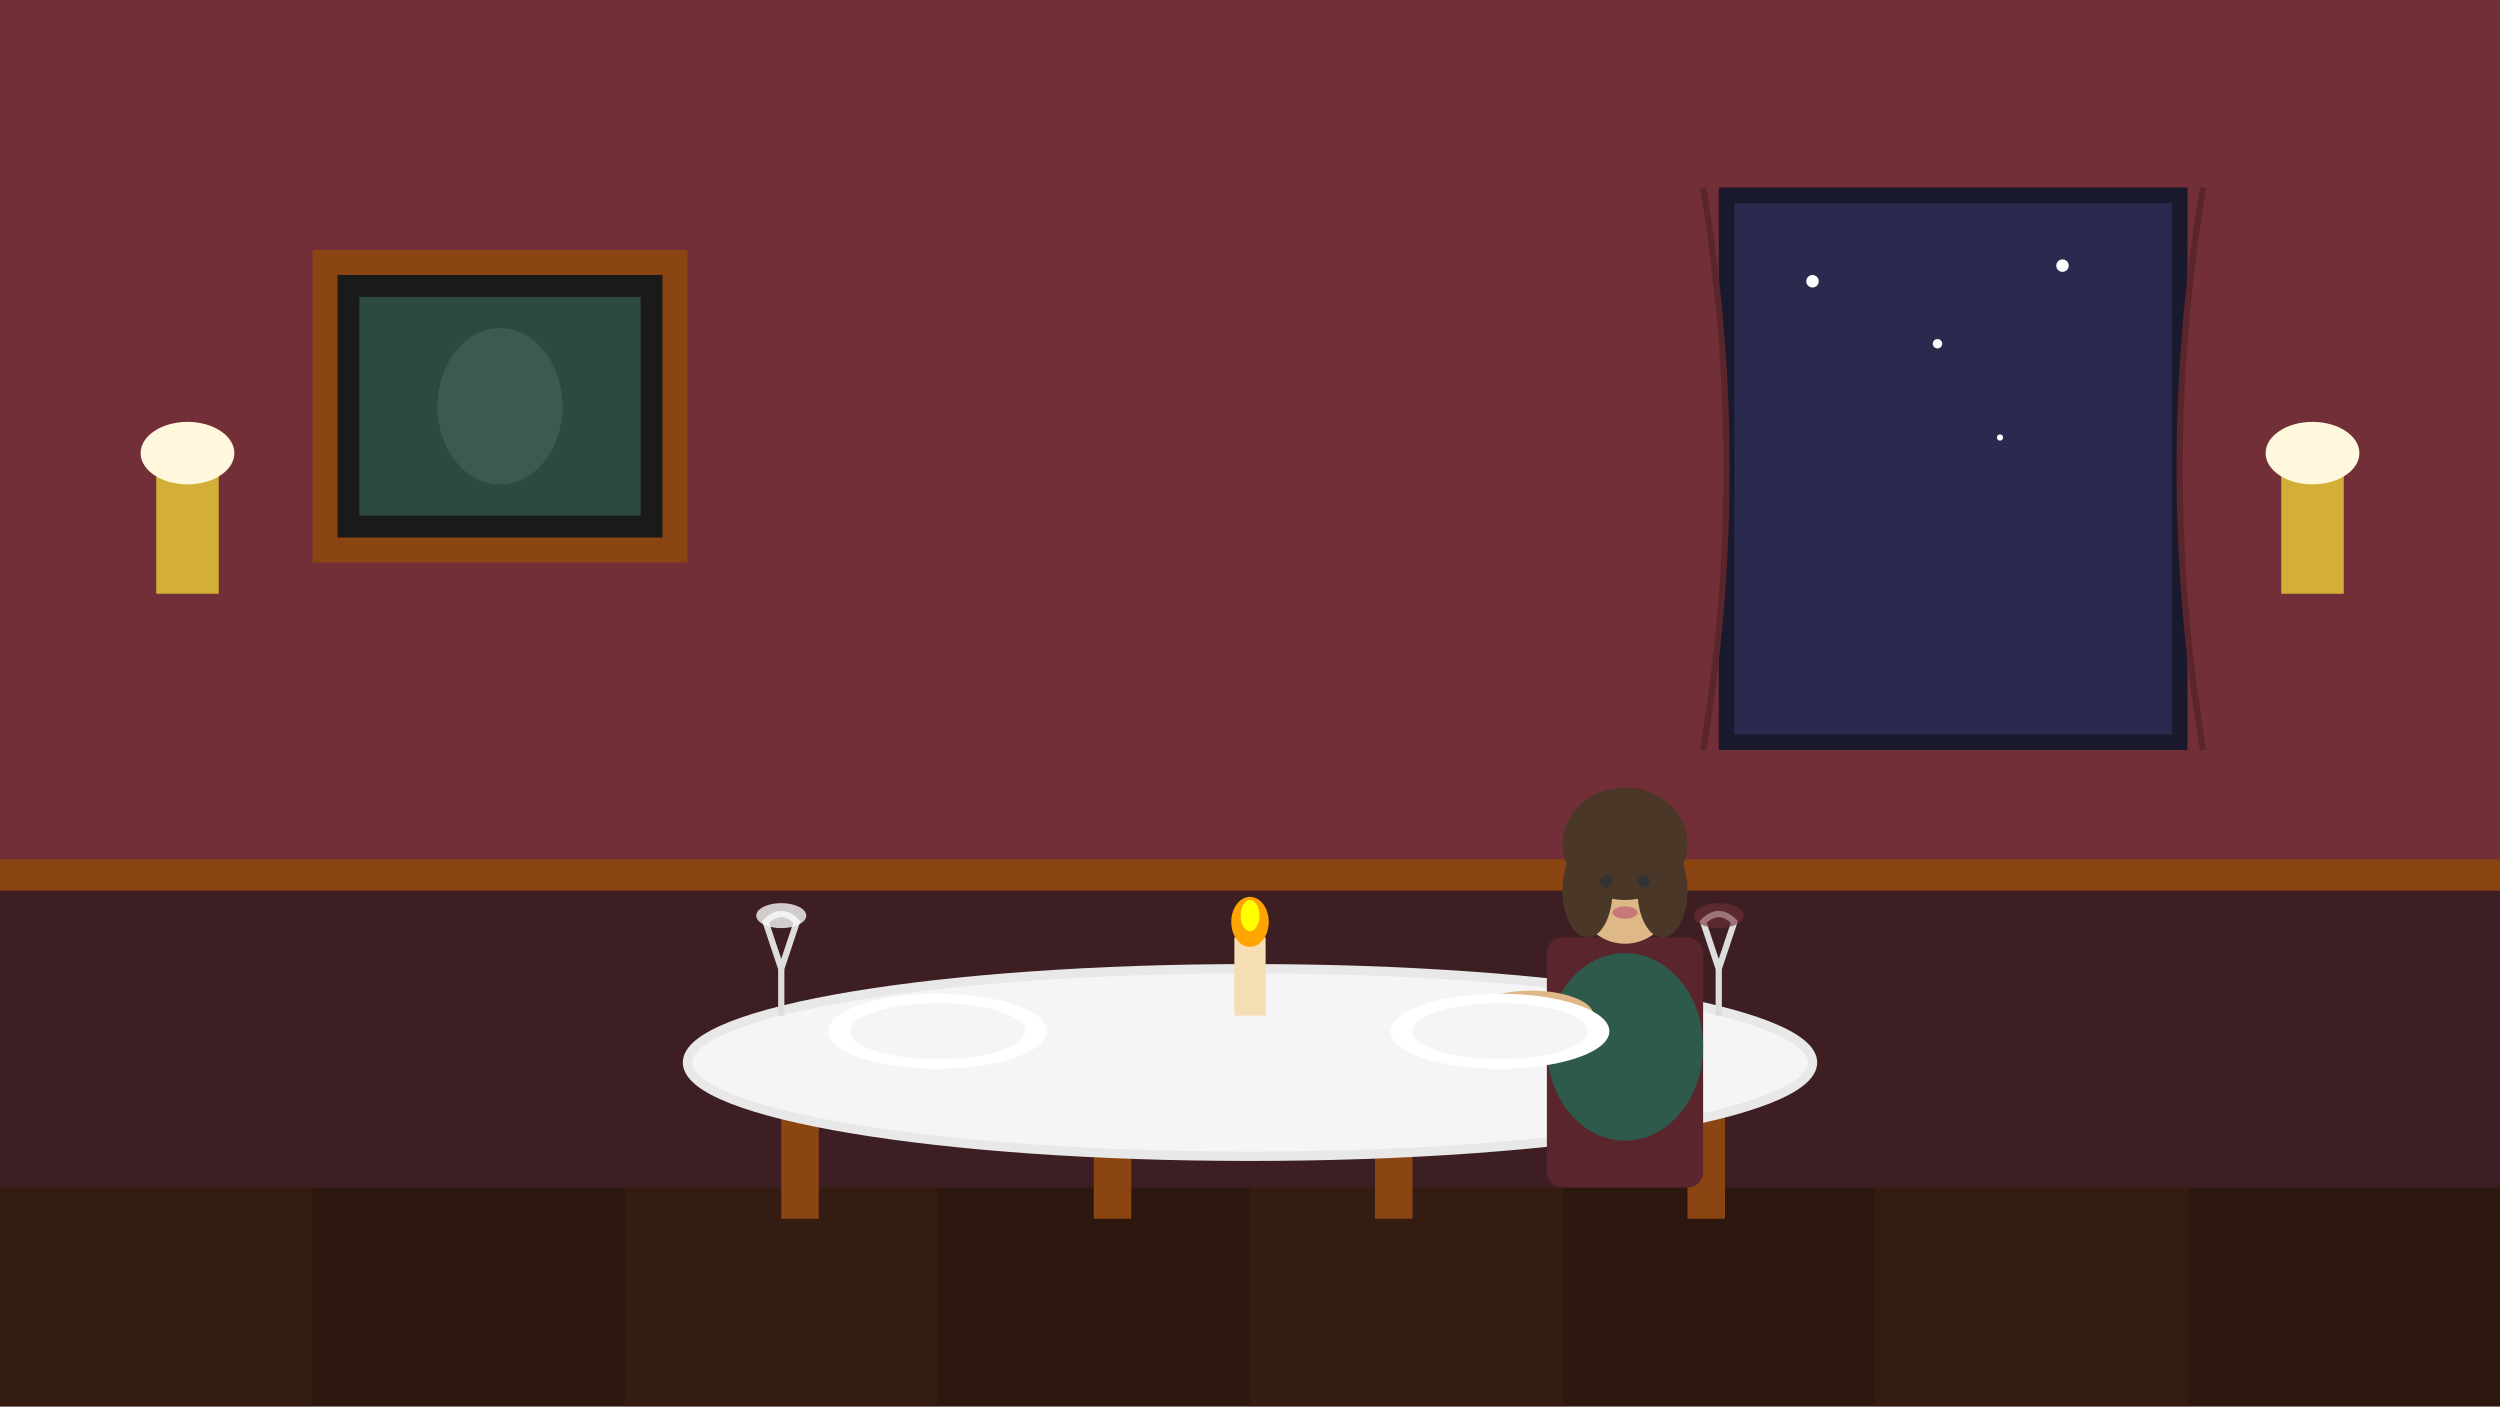
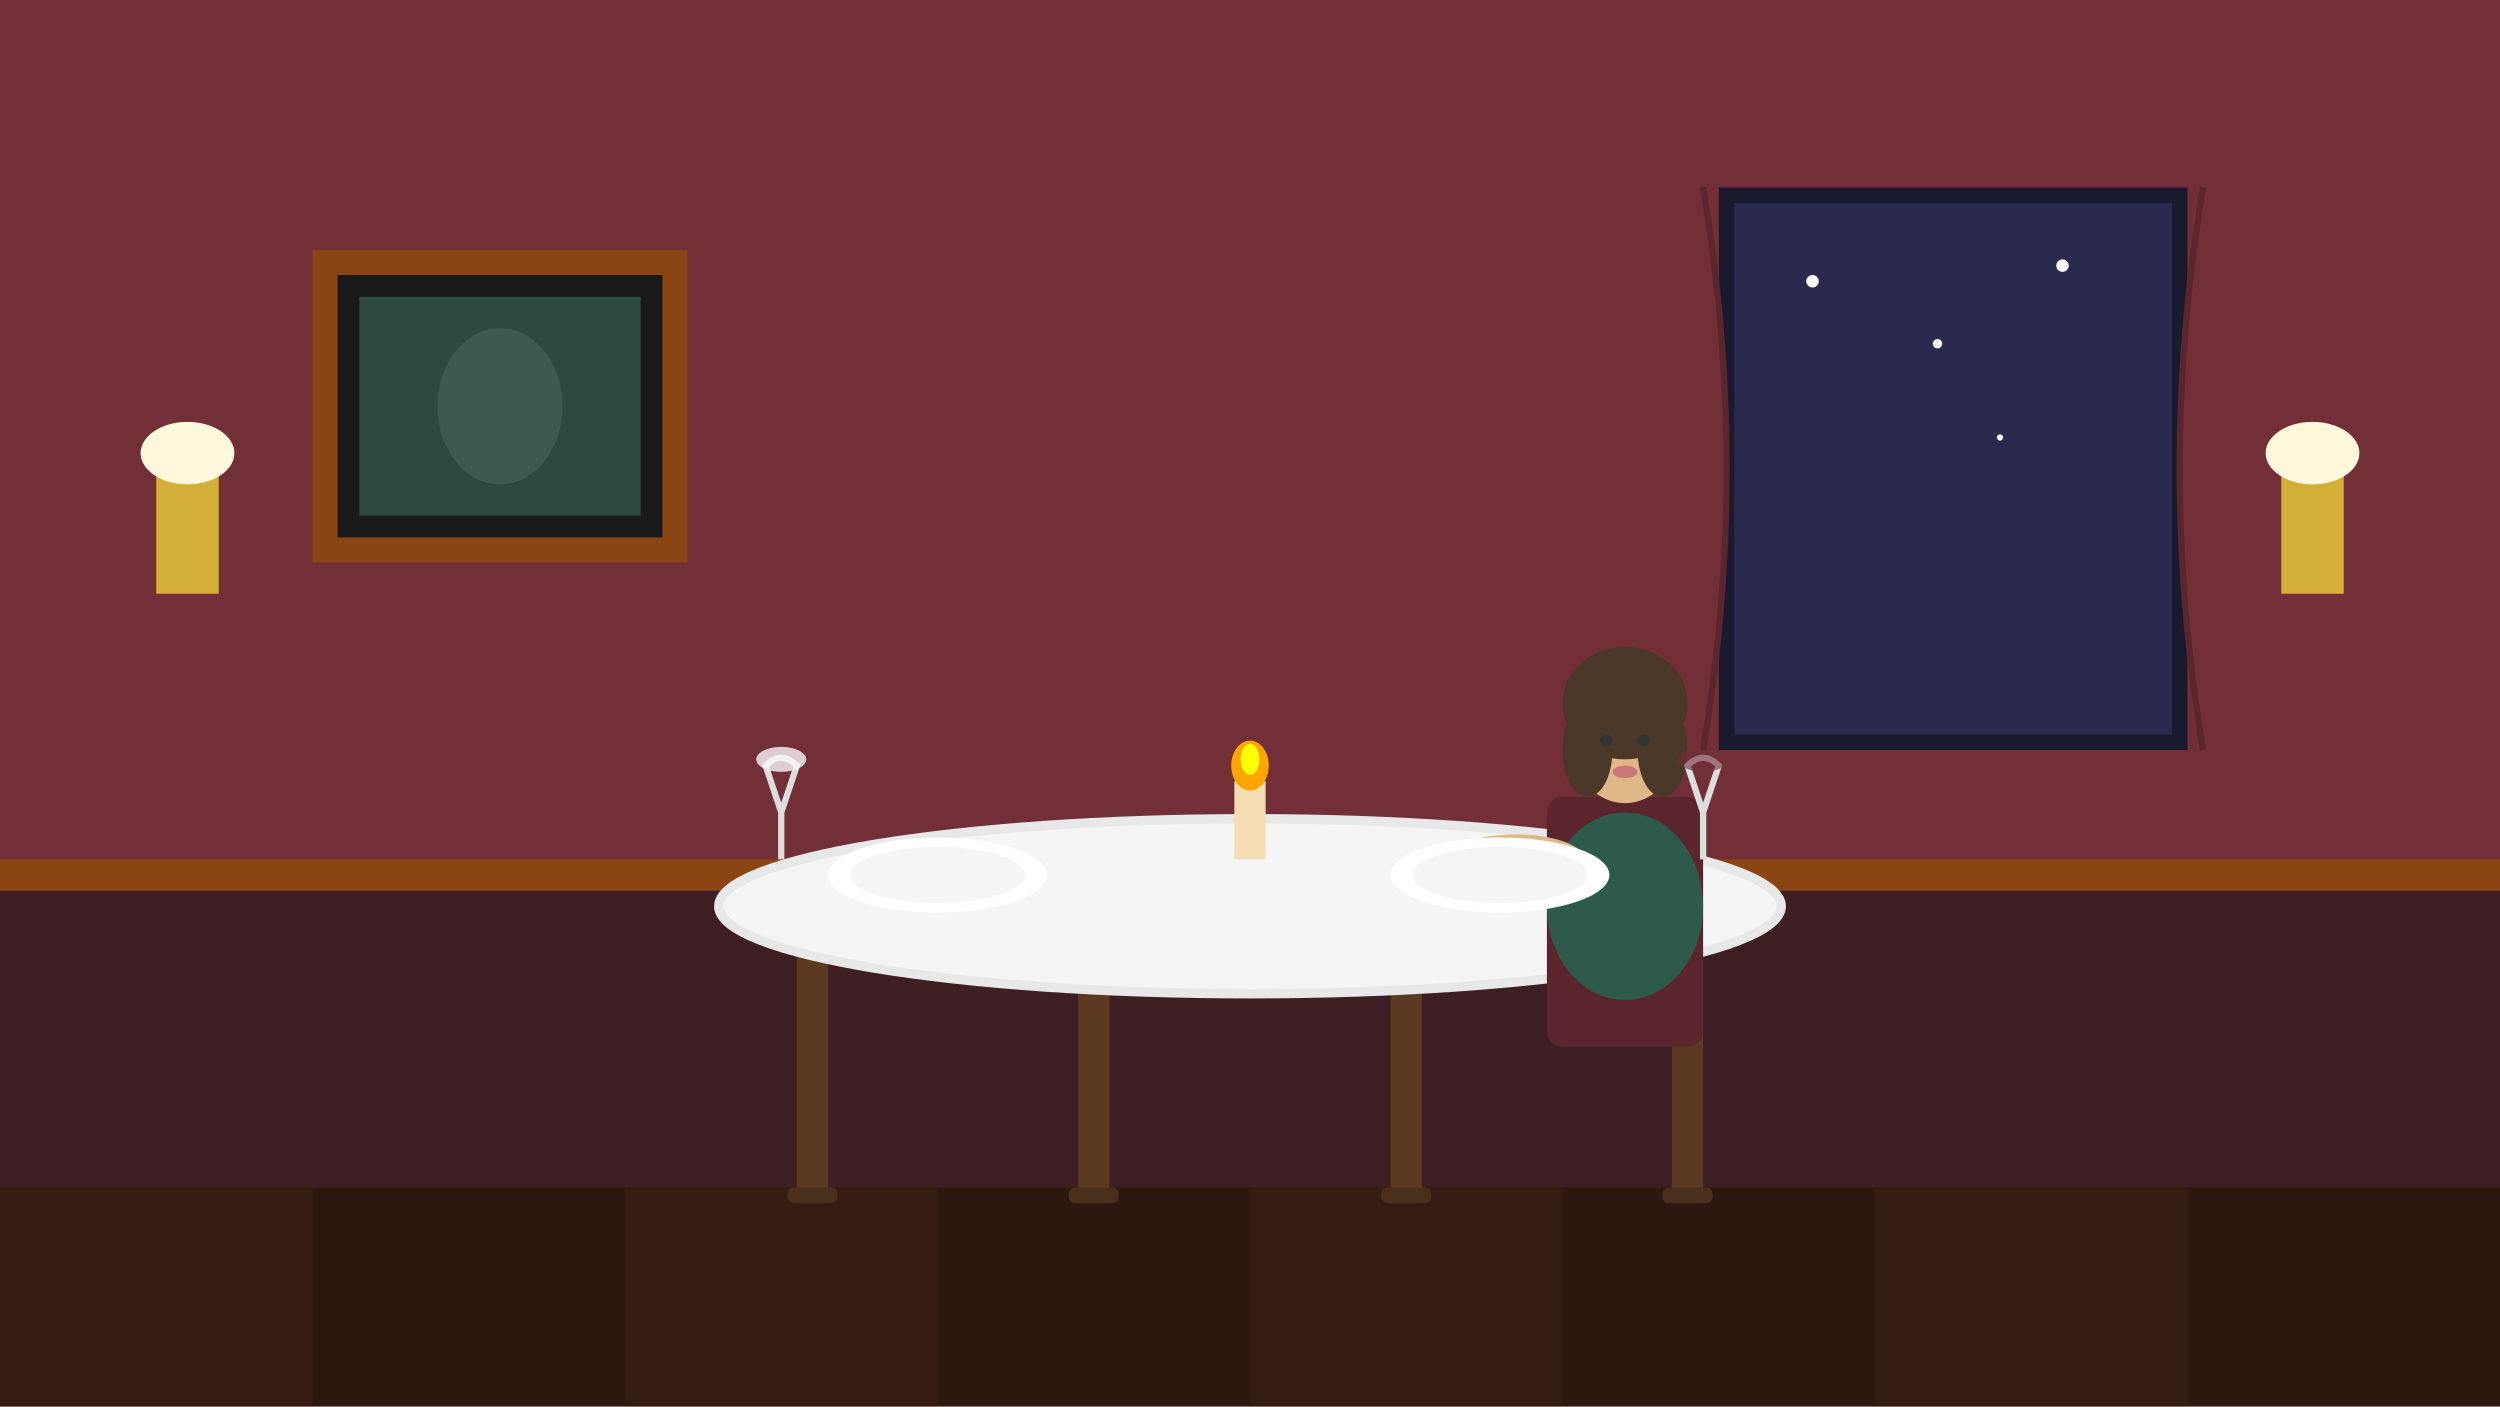
<svg xmlns="http://www.w3.org/2000/svg" viewBox="0 0 800 450">
  <rect width="800" height="450" fill="#722f37" />
  <rect y="280" width="800" height="170" fill="#3d1f23" />
  <rect y="275" width="800" height="10" fill="#8b4513" />
  <rect y="380" width="800" height="70" fill="#2d1810" />
  <g fill="#3d2015" opacity="0.5">
    <rect x="0" y="380" width="100" height="70" />
    <rect x="200" y="380" width="100" height="70" />
    <rect x="400" y="380" width="100" height="70" />
    <rect x="600" y="380" width="100" height="70" />
  </g>
-   <rect x="250" y="355" width="12" height="35" fill="#8b4513" />
-   <rect x="350" y="355" width="12" height="35" fill="#8b4513" />
-   <rect x="440" y="355" width="12" height="35" fill="#8b4513" />
-   <rect x="540" y="355" width="12" height="35" fill="#8b4513" />
-   <ellipse cx="400" cy="340" rx="180" ry="30" fill="#f5f5f5" />
-   <ellipse cx="400" cy="340" rx="180" ry="30" fill="none" stroke="#e8e8e8" stroke-width="3" />
-   <g transform="translate(520, 240)">
+   <rect x="255" y="300" width="10" height="85" fill="#5c3a21" />
+   <rect x="345" y="300" width="10" height="85" fill="#5c3a21" />
+   <rect x="445" y="300" width="10" height="85" fill="#5c3a21" />
+   <rect x="535" y="300" width="10" height="85" fill="#5c3a21" />
+   <rect x="252" y="380" width="16" height="5" rx="2" fill="#4a2f1a" />
+   <rect x="342" y="380" width="16" height="5" rx="2" fill="#4a2f1a" />
+   <rect x="442" y="380" width="16" height="5" rx="2" fill="#4a2f1a" />
+   <rect x="532" y="380" width="16" height="5" rx="2" fill="#4a2f1a" />
+   <ellipse cx="400" cy="290" rx="170" ry="28" fill="#f5f5f5" />
+   <ellipse cx="400" cy="290" rx="170" ry="28" fill="none" stroke="#e8e8e8" stroke-width="3" />
+   <g transform="translate(520, 195)">
    <rect x="-25" y="60" width="50" height="80" rx="5" fill="#5a252c" />
    <ellipse cx="0" cy="95" rx="25" ry="30" fill="#2d5a4a" />
    <ellipse cx="0" cy="40" rx="18" ry="22" fill="#deb887" />
    <ellipse cx="0" cy="30" rx="20" ry="18" fill="#4a3728" />
    <ellipse cx="-12" cy="45" rx="8" ry="15" fill="#4a3728" />
    <ellipse cx="12" cy="45" rx="8" ry="15" fill="#4a3728" />
    <circle cx="-6" cy="42" r="2" fill="#333" />
    <circle cx="6" cy="42" r="2" fill="#333" />
    <ellipse cx="0" cy="52" rx="4" ry="2" fill="#c97878" />
-     <ellipse cx="-30" cy="85" rx="20" ry="8" fill="#deb887" />
+     <ellipse cx="-35" cy="80" rx="22" ry="8" fill="#deb887" />
  </g>
-   <ellipse cx="300" cy="330" rx="35" ry="12" fill="#fff" />
-   <ellipse cx="300" cy="330" rx="28" ry="9" fill="#f5f5f5" />
-   <ellipse cx="480" cy="330" rx="35" ry="12" fill="#fff" />
-   <ellipse cx="480" cy="330" rx="28" ry="9" fill="#f5f5f5" />
-   <path d="M250 325 L250 310 L245 295 Q250 290 255 295 L250 310" fill="none" stroke="#ddd" stroke-width="2" />
-   <ellipse cx="250" cy="293" rx="8" ry="4" fill="#f8f8f8" opacity="0.8" />
-   <path d="M550 325 L550 310 L545 295 Q550 290 555 295 L550 310" fill="none" stroke="#ddd" stroke-width="2" />
-   <ellipse cx="550" cy="293" rx="8" ry="4" fill="#722f37" opacity="0.6" />
-   <rect x="395" y="300" width="10" height="25" fill="#f5deb3" />
-   <ellipse cx="400" cy="295" rx="6" ry="8" fill="#ffa500" />
-   <ellipse cx="400" cy="293" rx="3" ry="5" fill="#ffff00" />
+   <ellipse cx="300" cy="280" rx="35" ry="12" fill="#fff" />
+   <ellipse cx="300" cy="280" rx="28" ry="9" fill="#f5f5f5" />
+   <ellipse cx="480" cy="280" rx="35" ry="12" fill="#fff" />
+   <ellipse cx="480" cy="280" rx="28" ry="9" fill="#f5f5f5" />
+   <path d="M250 275 L250 260 L245 245 Q250 240 255 245 L250 260" fill="none" stroke="#ddd" stroke-width="2" />
+   <ellipse cx="250" cy="243" rx="8" ry="4" fill="#f8f8f8" opacity="0.8" />
+   <path d="M545 275 L545 260 L540 245 Q545 240 550 245 L545 260" fill="none" stroke="#ddd" stroke-width="2" />
+   <ellipse cx="545" cy="243" rx="8" ry="4" fill="#722f37" opacity="0.6" />
+   <rect x="395" y="250" width="10" height="25" fill="#f5deb3" />
+   <ellipse cx="400" cy="245" rx="6" ry="8" fill="#ffa500" />
+   <ellipse cx="400" cy="243" rx="3" ry="5" fill="#ffff00" />
  <rect x="100" y="80" width="120" height="100" fill="#8b4513" />
  <rect x="108" y="88" width="104" height="84" fill="#1a1a1a" />
  <rect x="115" y="95" width="90" height="70" fill="#2d4a3e" />
  <ellipse cx="160" cy="130" rx="20" ry="25" fill="#3d5a4e" />
  <rect x="50" y="150" width="20" height="40" fill="#d4af37" />
  <ellipse cx="60" cy="145" rx="15" ry="10" fill="#fff8dc" />
  <rect x="730" y="150" width="20" height="40" fill="#d4af37" />
  <ellipse cx="740" cy="145" rx="15" ry="10" fill="#fff8dc" />
  <rect x="550" y="60" width="150" height="180" fill="#1a1a2e" />
  <rect x="555" y="65" width="140" height="170" fill="#2a2a4e" />
  <circle cx="580" cy="90" r="2" fill="#fff" />
  <circle cx="620" cy="110" r="1.5" fill="#fff" />
  <circle cx="660" cy="85" r="2" fill="#fff" />
  <circle cx="640" cy="140" r="1" fill="#fff" />
  <path d="M545 60 Q560 150 545 240" fill="#722f37" stroke="#5a252c" stroke-width="2" />
  <path d="M705 60 Q690 150 705 240" fill="#722f37" stroke="#5a252c" stroke-width="2" />
</svg>
